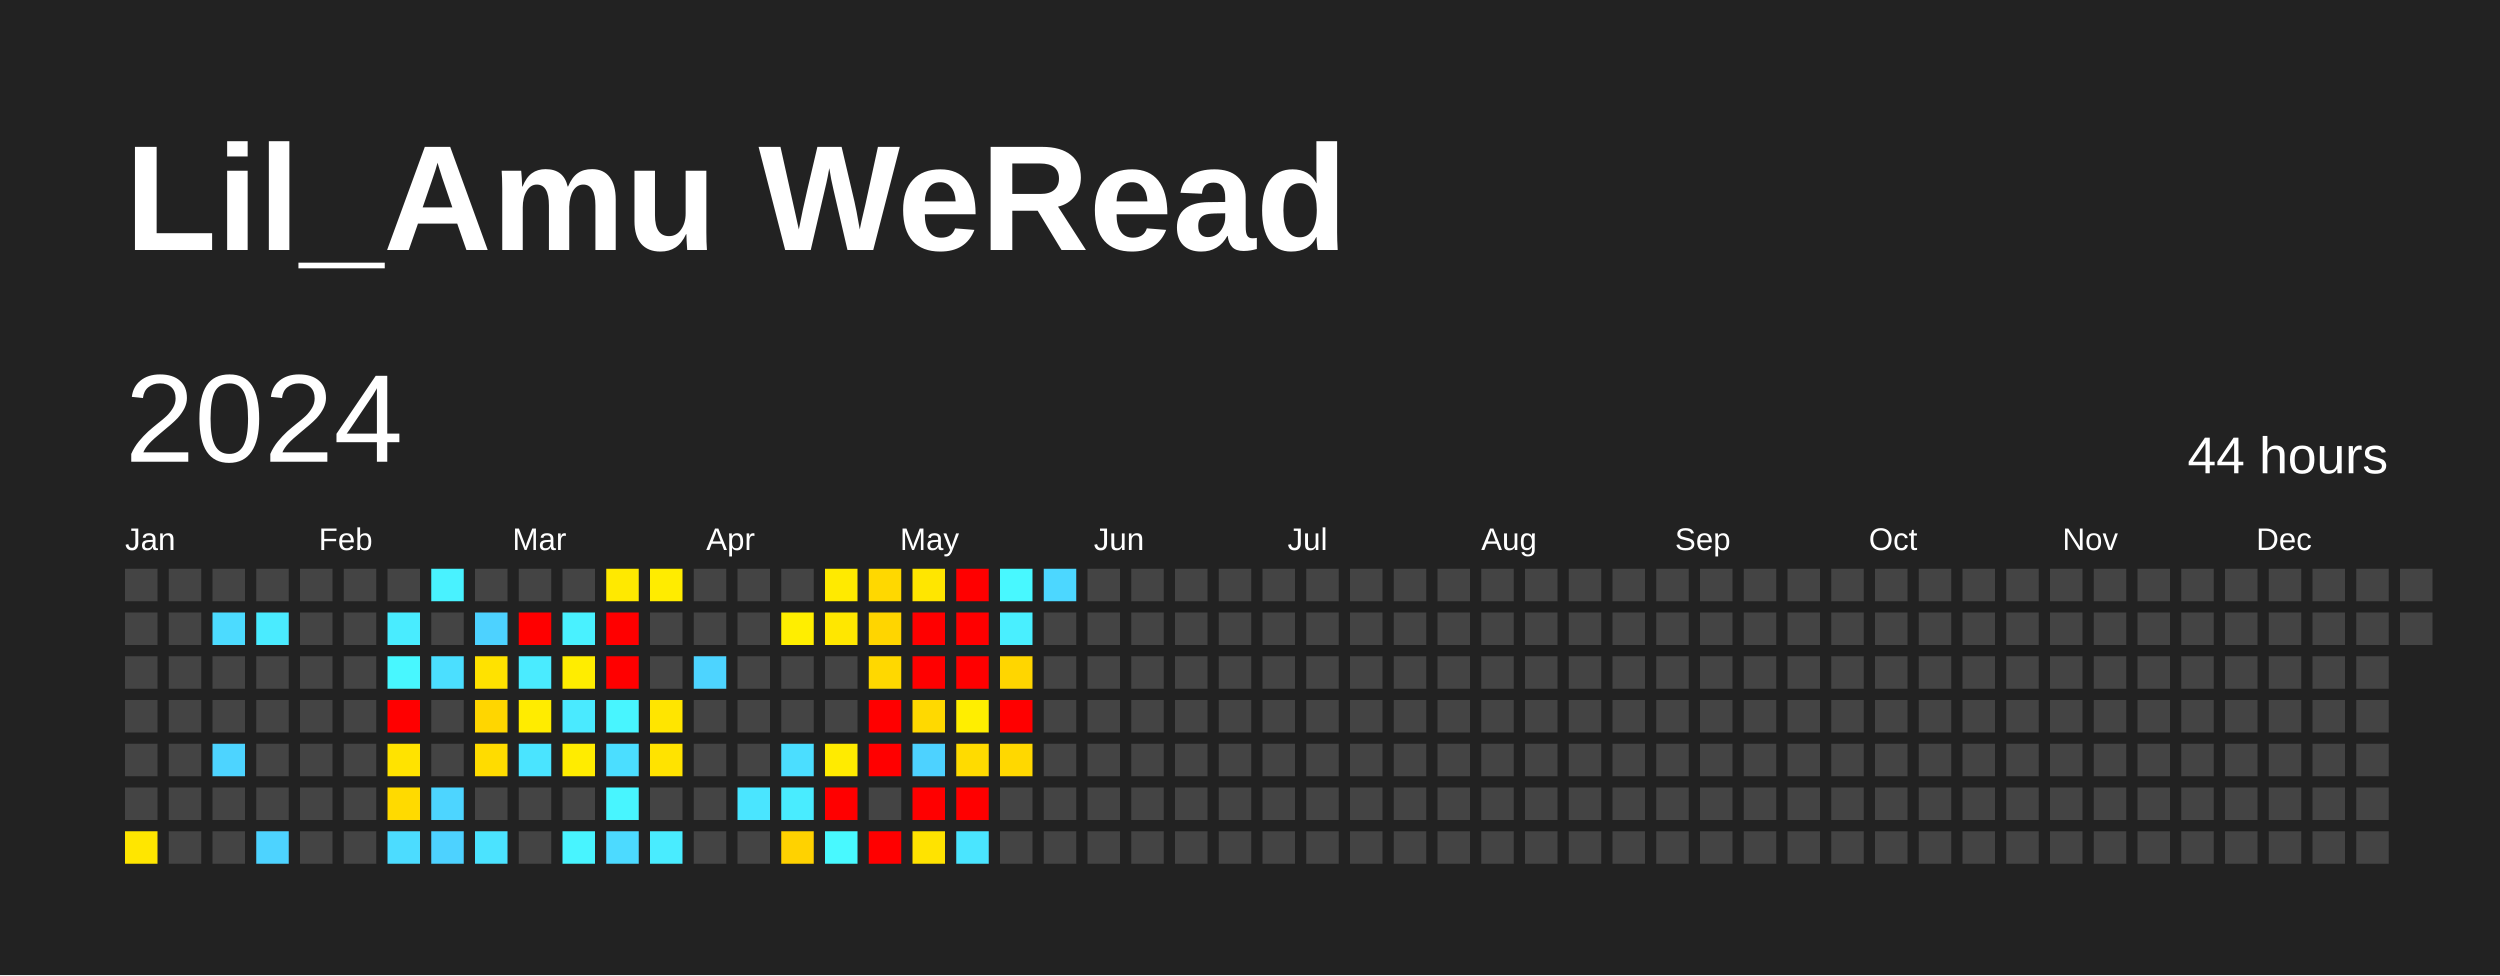
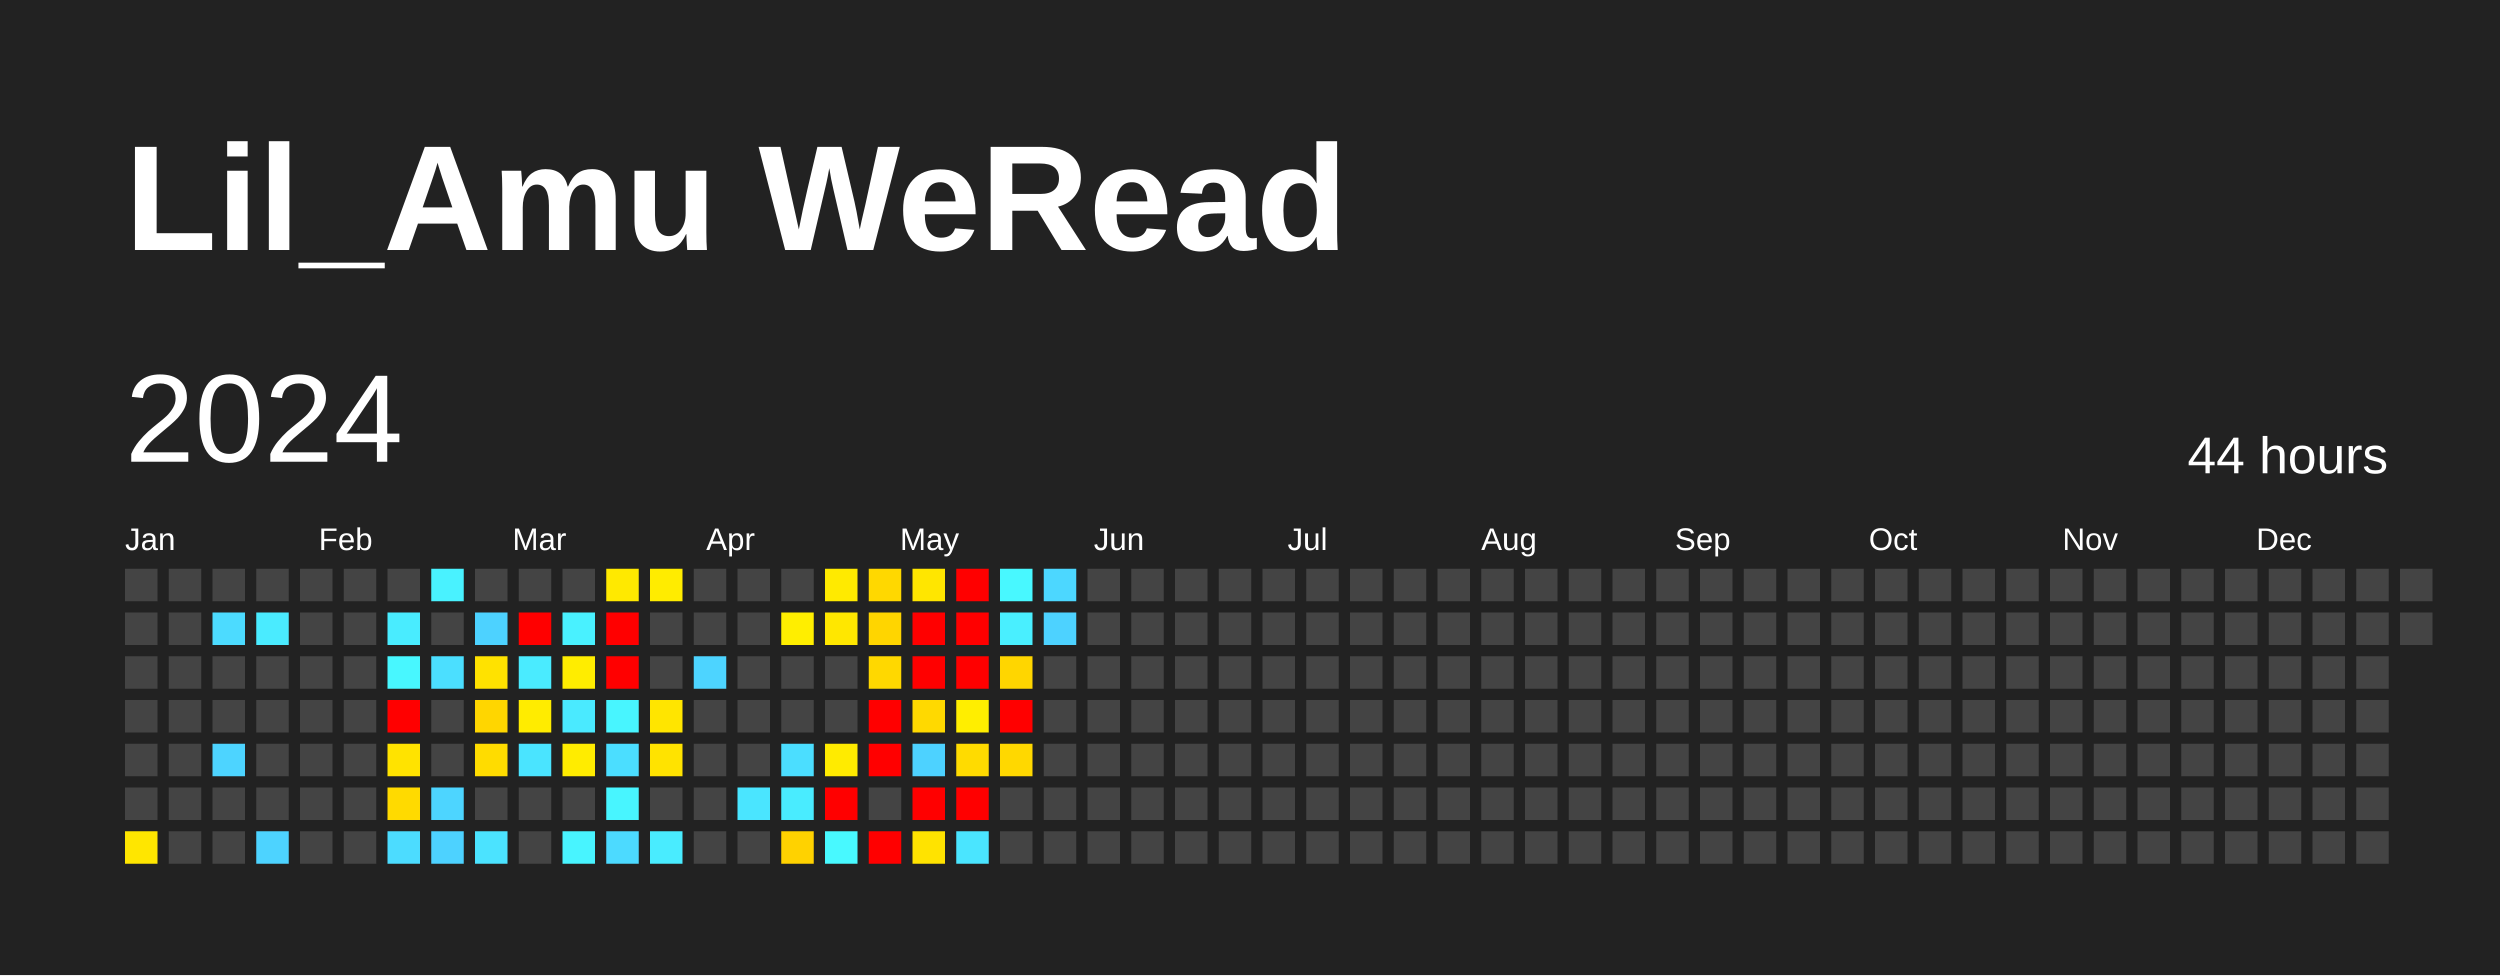
<svg xmlns="http://www.w3.org/2000/svg" baseProfile="full" height="78mm" version="1.1" viewBox="0,0,200,78" width="200mm">
  <defs />
  <rect fill="#222222" height="78" width="200" x="0" y="0" />
  <text fill="#FFFFFF" style="font-size:12px; font-family:Arial; font-weight:bold;" x="10" y="20">Lil_Amu WeRead</text>
  <text dominant-baseline="hanging" fill="#FFFFFF" style="font-size:10.0px; font-family:Arial;" x="10" y="30">2024</text>
  <text dominant-baseline="hanging" fill="#FFFFFF" style="font-size:4.125px; font-family:Arial;" x="175" y="35">44 hours</text>
  <text fill="#FFFFFF" style="font-size:2.5px; font-family:Arial" x="10.0" y="44">Jan</text>
  <text fill="#FFFFFF" style="font-size:2.5px; font-family:Arial" x="25.5" y="44">Feb</text>
  <text fill="#FFFFFF" style="font-size:2.5px; font-family:Arial" x="41.0" y="44">Mar</text>
  <text fill="#FFFFFF" style="font-size:2.5px; font-family:Arial" x="56.5" y="44">Apr</text>
  <text fill="#FFFFFF" style="font-size:2.5px; font-family:Arial" x="72.0" y="44">May</text>
  <text fill="#FFFFFF" style="font-size:2.5px; font-family:Arial" x="87.5" y="44">Jun</text>
  <text fill="#FFFFFF" style="font-size:2.5px; font-family:Arial" x="103.0" y="44">Jul</text>
  <text fill="#FFFFFF" style="font-size:2.5px; font-family:Arial" x="118.5" y="44">Aug</text>
  <text fill="#FFFFFF" style="font-size:2.5px; font-family:Arial" x="134.0" y="44">Sep</text>
  <text fill="#FFFFFF" style="font-size:2.5px; font-family:Arial" x="149.5" y="44">Oct</text>
  <text fill="#FFFFFF" style="font-size:2.5px; font-family:Arial" x="165.0" y="44">Nov</text>
  <text fill="#FFFFFF" style="font-size:2.5px; font-family:Arial" x="180.5" y="44">Dec</text>
  <rect fill="#444444" height="2.6" width="2.6" x="10.0" y="45.5" />
  <rect fill="#444444" height="2.6" width="2.6" x="10.0" y="49.0" />
  <rect fill="#444444" height="2.6" width="2.6" x="10.0" y="52.5" />
  <rect fill="#444444" height="2.6" width="2.6" x="10.0" y="56.0" />
  <rect fill="#444444" height="2.6" width="2.6" x="10.0" y="59.5" />
  <rect fill="#444444" height="2.6" width="2.6" x="10.0" y="63.0" />
  <rect fill="#ffe600" height="2.6" width="2.6" x="10.0" y="66.5" />
  <rect fill="#444444" height="2.6" width="2.6" x="13.5" y="45.5" />
  <rect fill="#444444" height="2.6" width="2.6" x="13.5" y="49.0" />
  <rect fill="#444444" height="2.6" width="2.6" x="13.5" y="52.5" />
  <rect fill="#444444" height="2.6" width="2.6" x="13.5" y="56.0" />
  <rect fill="#444444" height="2.6" width="2.6" x="13.5" y="59.5" />
  <rect fill="#444444" height="2.6" width="2.6" x="13.5" y="63.0" />
  <rect fill="#444444" height="2.6" width="2.6" x="13.5" y="66.5" />
  <rect fill="#444444" height="2.6" width="2.6" x="17.0" y="45.5" />
  <rect fill="#4cdbff" height="2.6" width="2.6" x="17.0" y="49.0" />
  <rect fill="#444444" height="2.6" width="2.6" x="17.0" y="52.5" />
  <rect fill="#444444" height="2.6" width="2.6" x="17.0" y="56.0" />
  <rect fill="#4dd4ff" height="2.6" width="2.6" x="17.0" y="59.5" />
  <rect fill="#444444" height="2.6" width="2.6" x="17.0" y="63.0" />
  <rect fill="#444444" height="2.6" width="2.6" x="17.0" y="66.5" />
  <rect fill="#444444" height="2.6" width="2.6" x="20.5" y="45.5" />
  <rect fill="#4aebff" height="2.6" width="2.6" x="20.5" y="49.0" />
  <rect fill="#444444" height="2.6" width="2.6" x="20.5" y="52.5" />
  <rect fill="#444444" height="2.6" width="2.6" x="20.5" y="56.0" />
  <rect fill="#444444" height="2.6" width="2.6" x="20.5" y="59.5" />
  <rect fill="#444444" height="2.6" width="2.6" x="20.5" y="63.0" />
  <rect fill="#4dd3ff" height="2.6" width="2.6" x="20.5" y="66.5" />
  <rect fill="#444444" height="2.6" width="2.6" x="24.0" y="45.5" />
  <rect fill="#444444" height="2.6" width="2.6" x="24.0" y="49.0" />
  <rect fill="#444444" height="2.6" width="2.6" x="24.0" y="52.5" />
  <rect fill="#444444" height="2.6" width="2.6" x="24.0" y="56.0" />
  <rect fill="#444444" height="2.6" width="2.6" x="24.0" y="59.5" />
  <rect fill="#444444" height="2.6" width="2.6" x="24.0" y="63.0" />
  <rect fill="#444444" height="2.6" width="2.6" x="24.0" y="66.5" />
  <rect fill="#444444" height="2.6" width="2.6" x="27.5" y="45.5" />
  <rect fill="#444444" height="2.6" width="2.6" x="27.5" y="49.0" />
  <rect fill="#444444" height="2.6" width="2.6" x="27.5" y="52.5" />
  <rect fill="#444444" height="2.6" width="2.6" x="27.5" y="56.0" />
  <rect fill="#444444" height="2.6" width="2.6" x="27.5" y="59.5" />
  <rect fill="#444444" height="2.6" width="2.6" x="27.5" y="63.0" />
  <rect fill="#444444" height="2.6" width="2.6" x="27.5" y="66.5" />
  <rect fill="#444444" height="2.6" width="2.6" x="31.0" y="45.5" />
  <rect fill="#49ecff" height="2.6" width="2.6" x="31.0" y="49.0" />
  <rect fill="#48f7ff" height="2.6" width="2.6" x="31.0" y="52.5" />
  <rect fill="red" height="2.6" width="2.6" x="31.0" y="56.0" />
  <rect fill="#ffe300" height="2.6" width="2.6" x="31.0" y="59.5" />
  <rect fill="#ffda00" height="2.6" width="2.6" x="31.0" y="63.0" />
  <rect fill="#4cdcff" height="2.6" width="2.6" x="31.0" y="66.5" />
  <rect fill="#49f2ff" height="2.6" width="2.6" x="34.5" y="45.5" />
  <rect fill="#444444" height="2.6" width="2.6" x="34.5" y="49.0" />
  <rect fill="#4bdfff" height="2.6" width="2.6" x="34.5" y="52.5" />
  <rect fill="#444444" height="2.6" width="2.6" x="34.5" y="56.0" />
  <rect fill="#444444" height="2.6" width="2.6" x="34.5" y="59.5" />
  <rect fill="#4dd5ff" height="2.6" width="2.6" x="34.5" y="63.0" />
  <rect fill="#4dd2ff" height="2.6" width="2.6" x="34.5" y="66.5" />
  <rect fill="#444444" height="2.6" width="2.6" x="38.0" y="45.5" />
  <rect fill="#4dd2ff" height="2.6" width="2.6" x="38.0" y="49.0" />
  <rect fill="#ffe200" height="2.6" width="2.6" x="38.0" y="52.5" />
  <rect fill="#ffd600" height="2.6" width="2.6" x="38.0" y="56.0" />
  <rect fill="#ffdc00" height="2.6" width="2.6" x="38.0" y="59.5" />
  <rect fill="#444444" height="2.6" width="2.6" x="38.0" y="63.0" />
  <rect fill="#4be3ff" height="2.6" width="2.6" x="38.0" y="66.5" />
  <rect fill="#444444" height="2.6" width="2.6" x="41.5" y="45.5" />
  <rect fill="red" height="2.6" width="2.6" x="41.5" y="49.0" />
  <rect fill="#4aebff" height="2.6" width="2.6" x="41.5" y="52.5" />
  <rect fill="#ffec00" height="2.6" width="2.6" x="41.5" y="56.0" />
  <rect fill="#4ae4ff" height="2.6" width="2.6" x="41.5" y="59.5" />
  <rect fill="#444444" height="2.6" width="2.6" x="41.5" y="63.0" />
  <rect fill="#444444" height="2.6" width="2.6" x="41.5" y="66.5" />
  <rect fill="#444444" height="2.6" width="2.6" x="45.0" y="45.5" />
  <rect fill="#49f1ff" height="2.6" width="2.6" x="45.0" y="49.0" />
  <rect fill="#ffed00" height="2.6" width="2.6" x="45.0" y="52.5" />
  <rect fill="#4aeaff" height="2.6" width="2.6" x="45.0" y="56.0" />
  <rect fill="#ffec00" height="2.6" width="2.6" x="45.0" y="59.5" />
  <rect fill="#444444" height="2.6" width="2.6" x="45.0" y="63.0" />
  <rect fill="#48f4ff" height="2.6" width="2.6" x="45.0" y="66.5" />
  <rect fill="#ffe900" height="2.6" width="2.6" x="48.5" y="45.5" />
  <rect fill="red" height="2.6" width="2.6" x="48.5" y="49.0" />
  <rect fill="red" height="2.6" width="2.6" x="48.5" y="52.5" />
  <rect fill="#48f5ff" height="2.6" width="2.6" x="48.5" y="56.0" />
  <rect fill="#4bdeff" height="2.6" width="2.6" x="48.5" y="59.5" />
  <rect fill="#48f5ff" height="2.6" width="2.6" x="48.5" y="63.0" />
  <rect fill="#4cdaff" height="2.6" width="2.6" x="48.5" y="66.5" />
  <rect fill="#ffec00" height="2.6" width="2.6" x="52.0" y="45.5" />
  <rect fill="#444444" height="2.6" width="2.6" x="52.0" y="49.0" />
  <rect fill="#444444" height="2.6" width="2.6" x="52.0" y="52.5" />
  <rect fill="#ffe500" height="2.6" width="2.6" x="52.0" y="56.0" />
  <rect fill="#ffe300" height="2.6" width="2.6" x="52.0" y="59.5" />
  <rect fill="#444444" height="2.6" width="2.6" x="52.0" y="63.0" />
  <rect fill="#49ecff" height="2.6" width="2.6" x="52.0" y="66.5" />
  <rect fill="#444444" height="2.6" width="2.6" x="55.5" y="45.5" />
  <rect fill="#444444" height="2.6" width="2.6" x="55.5" y="49.0" />
  <rect fill="#4dd4ff" height="2.6" width="2.6" x="55.5" y="52.5" />
  <rect fill="#444444" height="2.6" width="2.6" x="55.5" y="56.0" />
  <rect fill="#444444" height="2.6" width="2.6" x="55.5" y="59.5" />
  <rect fill="#444444" height="2.6" width="2.6" x="55.5" y="63.0" />
  <rect fill="#444444" height="2.6" width="2.6" x="55.5" y="66.5" />
  <rect fill="#444444" height="2.6" width="2.6" x="59.0" y="45.5" />
  <rect fill="#444444" height="2.6" width="2.6" x="59.0" y="49.0" />
  <rect fill="#444444" height="2.6" width="2.6" x="59.0" y="52.5" />
  <rect fill="#444444" height="2.6" width="2.6" x="59.0" y="56.0" />
  <rect fill="#444444" height="2.6" width="2.6" x="59.0" y="59.5" />
  <rect fill="#4ae5ff" height="2.6" width="2.6" x="59.0" y="63.0" />
  <rect fill="#444444" height="2.6" width="2.6" x="59.0" y="66.5" />
  <rect fill="#444444" height="2.6" width="2.6" x="62.5" y="45.5" />
  <rect fill="#ffee00" height="2.6" width="2.6" x="62.5" y="49.0" />
  <rect fill="#444444" height="2.6" width="2.6" x="62.5" y="52.5" />
  <rect fill="#444444" height="2.6" width="2.6" x="62.5" y="56.0" />
  <rect fill="#4bdeff" height="2.6" width="2.6" x="62.5" y="59.5" />
  <rect fill="#49ecff" height="2.6" width="2.6" x="62.5" y="63.0" />
  <rect fill="#ffd200" height="2.6" width="2.6" x="62.5" y="66.5" />
  <rect fill="#ffea00" height="2.6" width="2.6" x="66.0" y="45.5" />
  <rect fill="#ffe700" height="2.6" width="2.6" x="66.0" y="49.0" />
  <rect fill="#444444" height="2.6" width="2.6" x="66.0" y="52.5" />
  <rect fill="#444444" height="2.6" width="2.6" x="66.0" y="56.0" />
  <rect fill="#ffeb00" height="2.6" width="2.6" x="66.0" y="59.5" />
  <rect fill="red" height="2.6" width="2.6" x="66.0" y="63.0" />
  <rect fill="#48f9ff" height="2.6" width="2.6" x="66.0" y="66.5" />
  <rect fill="#ffd800" height="2.6" width="2.6" x="69.5" y="45.5" />
  <rect fill="#ffd500" height="2.6" width="2.6" x="69.5" y="49.0" />
  <rect fill="#ffd800" height="2.6" width="2.6" x="69.5" y="52.5" />
  <rect fill="red" height="2.6" width="2.6" x="69.5" y="56.0" />
  <rect fill="red" height="2.6" width="2.6" x="69.5" y="59.5" />
  <rect fill="#444444" height="2.6" width="2.6" x="69.5" y="63.0" />
  <rect fill="red" height="2.6" width="2.6" x="69.5" y="66.5" />
  <rect fill="#ffe600" height="2.6" width="2.6" x="73.0" y="45.5" />
  <rect fill="red" height="2.6" width="2.6" x="73.0" y="49.0" />
  <rect fill="red" height="2.6" width="2.6" x="73.0" y="52.5" />
  <rect fill="#ffd900" height="2.6" width="2.6" x="73.0" y="56.0" />
  <rect fill="#4dd2ff" height="2.6" width="2.6" x="73.0" y="59.5" />
  <rect fill="red" height="2.6" width="2.6" x="73.0" y="63.0" />
  <rect fill="#ffe300" height="2.6" width="2.6" x="73.0" y="66.5" />
  <rect fill="red" height="2.6" width="2.6" x="76.5" y="45.5" />
  <rect fill="red" height="2.6" width="2.6" x="76.5" y="49.0" />
  <rect fill="red" height="2.6" width="2.6" x="76.5" y="52.5" />
  <rect fill="#ffee00" height="2.6" width="2.6" x="76.5" y="56.0" />
  <rect fill="#ffdb00" height="2.6" width="2.6" x="76.5" y="59.5" />
  <rect fill="red" height="2.6" width="2.6" x="76.5" y="63.0" />
  <rect fill="#4ae5ff" height="2.6" width="2.6" x="76.5" y="66.5" />
  <rect fill="#48f8ff" height="2.6" width="2.6" x="80.0" y="45.5" />
  <rect fill="#49efff" height="2.6" width="2.6" x="80.0" y="49.0" />
  <rect fill="#ffd600" height="2.6" width="2.6" x="80.0" y="52.5" />
  <rect fill="red" height="2.6" width="2.6" x="80.0" y="56.0" />
  <rect fill="#ffd800" height="2.6" width="2.6" x="80.0" y="59.5" />
  <rect fill="#444444" height="2.6" width="2.6" x="80.0" y="63.0" />
  <rect fill="#444444" height="2.6" width="2.6" x="80.0" y="66.5" />
  <rect fill="#4cd7ff" height="2.6" width="2.6" x="83.5" y="45.5" />
-   <rect fill="#444444" height="2.6" width="2.6" x="83.5" y="49.0" />
+   <rect fill="#4dd2ff" height="2.6" width="2.6" x="83.5" y="49.0" />
  <rect fill="#444444" height="2.6" width="2.6" x="83.5" y="52.5" />
  <rect fill="#444444" height="2.6" width="2.6" x="83.5" y="56.0" />
  <rect fill="#444444" height="2.6" width="2.6" x="83.5" y="59.5" />
  <rect fill="#444444" height="2.6" width="2.6" x="83.5" y="63.0" />
  <rect fill="#444444" height="2.6" width="2.6" x="83.5" y="66.5" />
  <rect fill="#444444" height="2.6" width="2.6" x="87.0" y="45.5" />
  <rect fill="#444444" height="2.6" width="2.6" x="87.0" y="49.0" />
  <rect fill="#444444" height="2.6" width="2.6" x="87.0" y="52.5" />
  <rect fill="#444444" height="2.6" width="2.6" x="87.0" y="56.0" />
  <rect fill="#444444" height="2.6" width="2.6" x="87.0" y="59.5" />
  <rect fill="#444444" height="2.6" width="2.6" x="87.0" y="63.0" />
  <rect fill="#444444" height="2.6" width="2.6" x="87.0" y="66.5" />
  <rect fill="#444444" height="2.6" width="2.6" x="90.5" y="45.5" />
  <rect fill="#444444" height="2.6" width="2.6" x="90.5" y="49.0" />
  <rect fill="#444444" height="2.6" width="2.6" x="90.5" y="52.5" />
  <rect fill="#444444" height="2.6" width="2.6" x="90.5" y="56.0" />
  <rect fill="#444444" height="2.6" width="2.6" x="90.5" y="59.5" />
  <rect fill="#444444" height="2.6" width="2.6" x="90.5" y="63.0" />
  <rect fill="#444444" height="2.6" width="2.6" x="90.5" y="66.5" />
  <rect fill="#444444" height="2.6" width="2.6" x="94.0" y="45.5" />
  <rect fill="#444444" height="2.6" width="2.6" x="94.0" y="49.0" />
  <rect fill="#444444" height="2.6" width="2.6" x="94.0" y="52.5" />
  <rect fill="#444444" height="2.6" width="2.6" x="94.0" y="56.0" />
  <rect fill="#444444" height="2.6" width="2.6" x="94.0" y="59.5" />
  <rect fill="#444444" height="2.6" width="2.6" x="94.0" y="63.0" />
  <rect fill="#444444" height="2.6" width="2.6" x="94.0" y="66.5" />
  <rect fill="#444444" height="2.6" width="2.6" x="97.5" y="45.5" />
  <rect fill="#444444" height="2.6" width="2.6" x="97.5" y="49.0" />
  <rect fill="#444444" height="2.6" width="2.6" x="97.5" y="52.5" />
  <rect fill="#444444" height="2.6" width="2.6" x="97.5" y="56.0" />
  <rect fill="#444444" height="2.6" width="2.6" x="97.5" y="59.5" />
  <rect fill="#444444" height="2.6" width="2.6" x="97.5" y="63.0" />
  <rect fill="#444444" height="2.6" width="2.6" x="97.5" y="66.5" />
  <rect fill="#444444" height="2.6" width="2.6" x="101.0" y="45.5" />
  <rect fill="#444444" height="2.6" width="2.6" x="101.0" y="49.0" />
  <rect fill="#444444" height="2.6" width="2.6" x="101.0" y="52.5" />
  <rect fill="#444444" height="2.6" width="2.6" x="101.0" y="56.0" />
  <rect fill="#444444" height="2.6" width="2.6" x="101.0" y="59.5" />
  <rect fill="#444444" height="2.6" width="2.6" x="101.0" y="63.0" />
  <rect fill="#444444" height="2.6" width="2.6" x="101.0" y="66.5" />
  <rect fill="#444444" height="2.6" width="2.6" x="104.5" y="45.5" />
  <rect fill="#444444" height="2.6" width="2.6" x="104.5" y="49.0" />
  <rect fill="#444444" height="2.6" width="2.6" x="104.5" y="52.5" />
  <rect fill="#444444" height="2.6" width="2.6" x="104.5" y="56.0" />
  <rect fill="#444444" height="2.6" width="2.6" x="104.5" y="59.5" />
  <rect fill="#444444" height="2.6" width="2.6" x="104.5" y="63.0" />
  <rect fill="#444444" height="2.6" width="2.6" x="104.5" y="66.5" />
  <rect fill="#444444" height="2.6" width="2.6" x="108.0" y="45.5" />
  <rect fill="#444444" height="2.6" width="2.6" x="108.0" y="49.0" />
  <rect fill="#444444" height="2.6" width="2.6" x="108.0" y="52.5" />
  <rect fill="#444444" height="2.6" width="2.6" x="108.0" y="56.0" />
  <rect fill="#444444" height="2.6" width="2.6" x="108.0" y="59.5" />
  <rect fill="#444444" height="2.6" width="2.6" x="108.0" y="63.0" />
  <rect fill="#444444" height="2.6" width="2.6" x="108.0" y="66.5" />
  <rect fill="#444444" height="2.6" width="2.6" x="111.5" y="45.5" />
  <rect fill="#444444" height="2.6" width="2.6" x="111.5" y="49.0" />
  <rect fill="#444444" height="2.6" width="2.6" x="111.5" y="52.5" />
  <rect fill="#444444" height="2.6" width="2.6" x="111.5" y="56.0" />
  <rect fill="#444444" height="2.6" width="2.6" x="111.5" y="59.5" />
  <rect fill="#444444" height="2.6" width="2.6" x="111.5" y="63.0" />
  <rect fill="#444444" height="2.6" width="2.6" x="111.5" y="66.5" />
  <rect fill="#444444" height="2.6" width="2.6" x="115.0" y="45.5" />
  <rect fill="#444444" height="2.6" width="2.6" x="115.0" y="49.0" />
  <rect fill="#444444" height="2.6" width="2.6" x="115.0" y="52.5" />
  <rect fill="#444444" height="2.6" width="2.6" x="115.0" y="56.0" />
  <rect fill="#444444" height="2.6" width="2.6" x="115.0" y="59.5" />
  <rect fill="#444444" height="2.6" width="2.6" x="115.0" y="63.0" />
  <rect fill="#444444" height="2.6" width="2.6" x="115.0" y="66.5" />
  <rect fill="#444444" height="2.6" width="2.6" x="118.5" y="45.5" />
  <rect fill="#444444" height="2.6" width="2.6" x="118.5" y="49.0" />
  <rect fill="#444444" height="2.6" width="2.6" x="118.5" y="52.5" />
  <rect fill="#444444" height="2.6" width="2.6" x="118.5" y="56.0" />
  <rect fill="#444444" height="2.6" width="2.6" x="118.5" y="59.5" />
  <rect fill="#444444" height="2.6" width="2.6" x="118.5" y="63.0" />
  <rect fill="#444444" height="2.6" width="2.6" x="118.5" y="66.5" />
  <rect fill="#444444" height="2.6" width="2.6" x="122.0" y="45.5" />
  <rect fill="#444444" height="2.6" width="2.6" x="122.0" y="49.0" />
  <rect fill="#444444" height="2.6" width="2.6" x="122.0" y="52.5" />
  <rect fill="#444444" height="2.6" width="2.6" x="122.0" y="56.0" />
  <rect fill="#444444" height="2.6" width="2.6" x="122.0" y="59.5" />
  <rect fill="#444444" height="2.6" width="2.6" x="122.0" y="63.0" />
  <rect fill="#444444" height="2.6" width="2.6" x="122.0" y="66.5" />
  <rect fill="#444444" height="2.6" width="2.6" x="125.5" y="45.5" />
  <rect fill="#444444" height="2.6" width="2.6" x="125.5" y="49.0" />
  <rect fill="#444444" height="2.6" width="2.6" x="125.5" y="52.5" />
  <rect fill="#444444" height="2.6" width="2.6" x="125.5" y="56.0" />
  <rect fill="#444444" height="2.6" width="2.6" x="125.5" y="59.5" />
  <rect fill="#444444" height="2.6" width="2.6" x="125.5" y="63.0" />
  <rect fill="#444444" height="2.6" width="2.6" x="125.5" y="66.5" />
  <rect fill="#444444" height="2.6" width="2.6" x="129.0" y="45.5" />
  <rect fill="#444444" height="2.6" width="2.6" x="129.0" y="49.0" />
  <rect fill="#444444" height="2.6" width="2.6" x="129.0" y="52.5" />
  <rect fill="#444444" height="2.6" width="2.6" x="129.0" y="56.0" />
  <rect fill="#444444" height="2.6" width="2.6" x="129.0" y="59.5" />
  <rect fill="#444444" height="2.6" width="2.6" x="129.0" y="63.0" />
  <rect fill="#444444" height="2.6" width="2.6" x="129.0" y="66.5" />
  <rect fill="#444444" height="2.6" width="2.6" x="132.5" y="45.5" />
  <rect fill="#444444" height="2.6" width="2.6" x="132.5" y="49.0" />
  <rect fill="#444444" height="2.6" width="2.6" x="132.5" y="52.5" />
  <rect fill="#444444" height="2.6" width="2.6" x="132.5" y="56.0" />
  <rect fill="#444444" height="2.6" width="2.6" x="132.5" y="59.5" />
  <rect fill="#444444" height="2.6" width="2.6" x="132.5" y="63.0" />
  <rect fill="#444444" height="2.6" width="2.6" x="132.5" y="66.5" />
  <rect fill="#444444" height="2.6" width="2.6" x="136.0" y="45.5" />
  <rect fill="#444444" height="2.6" width="2.6" x="136.0" y="49.0" />
  <rect fill="#444444" height="2.6" width="2.6" x="136.0" y="52.5" />
  <rect fill="#444444" height="2.6" width="2.6" x="136.0" y="56.0" />
  <rect fill="#444444" height="2.6" width="2.6" x="136.0" y="59.5" />
  <rect fill="#444444" height="2.6" width="2.6" x="136.0" y="63.0" />
  <rect fill="#444444" height="2.6" width="2.6" x="136.0" y="66.5" />
  <rect fill="#444444" height="2.6" width="2.6" x="139.5" y="45.5" />
  <rect fill="#444444" height="2.6" width="2.6" x="139.5" y="49.0" />
  <rect fill="#444444" height="2.6" width="2.6" x="139.5" y="52.5" />
  <rect fill="#444444" height="2.6" width="2.6" x="139.5" y="56.0" />
  <rect fill="#444444" height="2.6" width="2.6" x="139.5" y="59.5" />
  <rect fill="#444444" height="2.6" width="2.6" x="139.5" y="63.0" />
  <rect fill="#444444" height="2.6" width="2.6" x="139.5" y="66.5" />
  <rect fill="#444444" height="2.6" width="2.6" x="143.0" y="45.5" />
  <rect fill="#444444" height="2.6" width="2.6" x="143.0" y="49.0" />
  <rect fill="#444444" height="2.6" width="2.6" x="143.0" y="52.5" />
  <rect fill="#444444" height="2.6" width="2.6" x="143.0" y="56.0" />
  <rect fill="#444444" height="2.6" width="2.6" x="143.0" y="59.5" />
  <rect fill="#444444" height="2.6" width="2.6" x="143.0" y="63.0" />
  <rect fill="#444444" height="2.6" width="2.6" x="143.0" y="66.5" />
  <rect fill="#444444" height="2.6" width="2.6" x="146.5" y="45.5" />
  <rect fill="#444444" height="2.6" width="2.6" x="146.5" y="49.0" />
  <rect fill="#444444" height="2.6" width="2.6" x="146.5" y="52.5" />
  <rect fill="#444444" height="2.6" width="2.6" x="146.5" y="56.0" />
  <rect fill="#444444" height="2.6" width="2.6" x="146.5" y="59.5" />
  <rect fill="#444444" height="2.6" width="2.6" x="146.5" y="63.0" />
  <rect fill="#444444" height="2.6" width="2.6" x="146.5" y="66.5" />
  <rect fill="#444444" height="2.6" width="2.6" x="150.0" y="45.5" />
  <rect fill="#444444" height="2.6" width="2.6" x="150.0" y="49.0" />
  <rect fill="#444444" height="2.6" width="2.6" x="150.0" y="52.5" />
  <rect fill="#444444" height="2.6" width="2.6" x="150.0" y="56.0" />
  <rect fill="#444444" height="2.6" width="2.6" x="150.0" y="59.5" />
  <rect fill="#444444" height="2.6" width="2.6" x="150.0" y="63.0" />
  <rect fill="#444444" height="2.6" width="2.6" x="150.0" y="66.5" />
  <rect fill="#444444" height="2.6" width="2.6" x="153.5" y="45.5" />
  <rect fill="#444444" height="2.6" width="2.6" x="153.5" y="49.0" />
  <rect fill="#444444" height="2.6" width="2.6" x="153.5" y="52.5" />
  <rect fill="#444444" height="2.6" width="2.6" x="153.5" y="56.0" />
  <rect fill="#444444" height="2.6" width="2.6" x="153.5" y="59.5" />
  <rect fill="#444444" height="2.6" width="2.6" x="153.5" y="63.0" />
  <rect fill="#444444" height="2.6" width="2.6" x="153.5" y="66.5" />
  <rect fill="#444444" height="2.6" width="2.6" x="157.0" y="45.5" />
  <rect fill="#444444" height="2.6" width="2.6" x="157.0" y="49.0" />
  <rect fill="#444444" height="2.6" width="2.6" x="157.0" y="52.5" />
  <rect fill="#444444" height="2.6" width="2.6" x="157.0" y="56.0" />
  <rect fill="#444444" height="2.6" width="2.6" x="157.0" y="59.5" />
  <rect fill="#444444" height="2.6" width="2.6" x="157.0" y="63.0" />
  <rect fill="#444444" height="2.6" width="2.6" x="157.0" y="66.5" />
  <rect fill="#444444" height="2.6" width="2.6" x="160.5" y="45.5" />
  <rect fill="#444444" height="2.6" width="2.6" x="160.5" y="49.0" />
  <rect fill="#444444" height="2.6" width="2.6" x="160.5" y="52.5" />
  <rect fill="#444444" height="2.6" width="2.6" x="160.5" y="56.0" />
  <rect fill="#444444" height="2.6" width="2.6" x="160.5" y="59.5" />
  <rect fill="#444444" height="2.6" width="2.6" x="160.5" y="63.0" />
  <rect fill="#444444" height="2.6" width="2.6" x="160.5" y="66.5" />
  <rect fill="#444444" height="2.6" width="2.6" x="164.0" y="45.5" />
  <rect fill="#444444" height="2.6" width="2.6" x="164.0" y="49.0" />
  <rect fill="#444444" height="2.6" width="2.6" x="164.0" y="52.5" />
  <rect fill="#444444" height="2.6" width="2.6" x="164.0" y="56.0" />
  <rect fill="#444444" height="2.6" width="2.6" x="164.0" y="59.5" />
  <rect fill="#444444" height="2.6" width="2.6" x="164.0" y="63.0" />
  <rect fill="#444444" height="2.6" width="2.6" x="164.0" y="66.5" />
  <rect fill="#444444" height="2.6" width="2.6" x="167.5" y="45.5" />
  <rect fill="#444444" height="2.6" width="2.6" x="167.5" y="49.0" />
  <rect fill="#444444" height="2.6" width="2.6" x="167.5" y="52.5" />
  <rect fill="#444444" height="2.6" width="2.6" x="167.5" y="56.0" />
  <rect fill="#444444" height="2.6" width="2.6" x="167.5" y="59.5" />
  <rect fill="#444444" height="2.6" width="2.6" x="167.5" y="63.0" />
  <rect fill="#444444" height="2.6" width="2.6" x="167.5" y="66.5" />
  <rect fill="#444444" height="2.6" width="2.6" x="171.0" y="45.5" />
  <rect fill="#444444" height="2.6" width="2.6" x="171.0" y="49.0" />
  <rect fill="#444444" height="2.6" width="2.6" x="171.0" y="52.5" />
  <rect fill="#444444" height="2.6" width="2.6" x="171.0" y="56.0" />
  <rect fill="#444444" height="2.6" width="2.6" x="171.0" y="59.5" />
  <rect fill="#444444" height="2.6" width="2.6" x="171.0" y="63.0" />
  <rect fill="#444444" height="2.6" width="2.6" x="171.0" y="66.5" />
  <rect fill="#444444" height="2.6" width="2.6" x="174.5" y="45.5" />
  <rect fill="#444444" height="2.6" width="2.6" x="174.5" y="49.0" />
  <rect fill="#444444" height="2.6" width="2.6" x="174.5" y="52.5" />
  <rect fill="#444444" height="2.6" width="2.6" x="174.5" y="56.0" />
  <rect fill="#444444" height="2.6" width="2.6" x="174.5" y="59.5" />
  <rect fill="#444444" height="2.6" width="2.6" x="174.5" y="63.0" />
  <rect fill="#444444" height="2.6" width="2.6" x="174.5" y="66.5" />
  <rect fill="#444444" height="2.6" width="2.6" x="178.0" y="45.5" />
  <rect fill="#444444" height="2.6" width="2.6" x="178.0" y="49.0" />
  <rect fill="#444444" height="2.6" width="2.6" x="178.0" y="52.5" />
  <rect fill="#444444" height="2.6" width="2.6" x="178.0" y="56.0" />
  <rect fill="#444444" height="2.6" width="2.6" x="178.0" y="59.5" />
  <rect fill="#444444" height="2.6" width="2.6" x="178.0" y="63.0" />
  <rect fill="#444444" height="2.6" width="2.6" x="178.0" y="66.5" />
  <rect fill="#444444" height="2.6" width="2.6" x="181.5" y="45.5" />
  <rect fill="#444444" height="2.6" width="2.6" x="181.5" y="49.0" />
  <rect fill="#444444" height="2.6" width="2.6" x="181.5" y="52.5" />
  <rect fill="#444444" height="2.6" width="2.6" x="181.5" y="56.0" />
  <rect fill="#444444" height="2.6" width="2.6" x="181.5" y="59.5" />
  <rect fill="#444444" height="2.6" width="2.6" x="181.5" y="63.0" />
  <rect fill="#444444" height="2.6" width="2.6" x="181.5" y="66.5" />
  <rect fill="#444444" height="2.6" width="2.6" x="185.0" y="45.5" />
  <rect fill="#444444" height="2.6" width="2.6" x="185.0" y="49.0" />
  <rect fill="#444444" height="2.6" width="2.6" x="185.0" y="52.5" />
  <rect fill="#444444" height="2.6" width="2.6" x="185.0" y="56.0" />
  <rect fill="#444444" height="2.6" width="2.6" x="185.0" y="59.5" />
  <rect fill="#444444" height="2.6" width="2.6" x="185.0" y="63.0" />
  <rect fill="#444444" height="2.6" width="2.6" x="185.0" y="66.5" />
  <rect fill="#444444" height="2.6" width="2.6" x="188.5" y="45.5" />
  <rect fill="#444444" height="2.6" width="2.6" x="188.5" y="49.0" />
  <rect fill="#444444" height="2.6" width="2.6" x="188.5" y="52.5" />
  <rect fill="#444444" height="2.6" width="2.6" x="188.5" y="56.0" />
  <rect fill="#444444" height="2.6" width="2.6" x="188.5" y="59.5" />
  <rect fill="#444444" height="2.6" width="2.6" x="188.5" y="63.0" />
  <rect fill="#444444" height="2.6" width="2.6" x="188.5" y="66.5" />
  <rect fill="#444444" height="2.6" width="2.6" x="192.0" y="45.5" />
  <rect fill="#444444" height="2.6" width="2.6" x="192.0" y="49.0" />
</svg>
